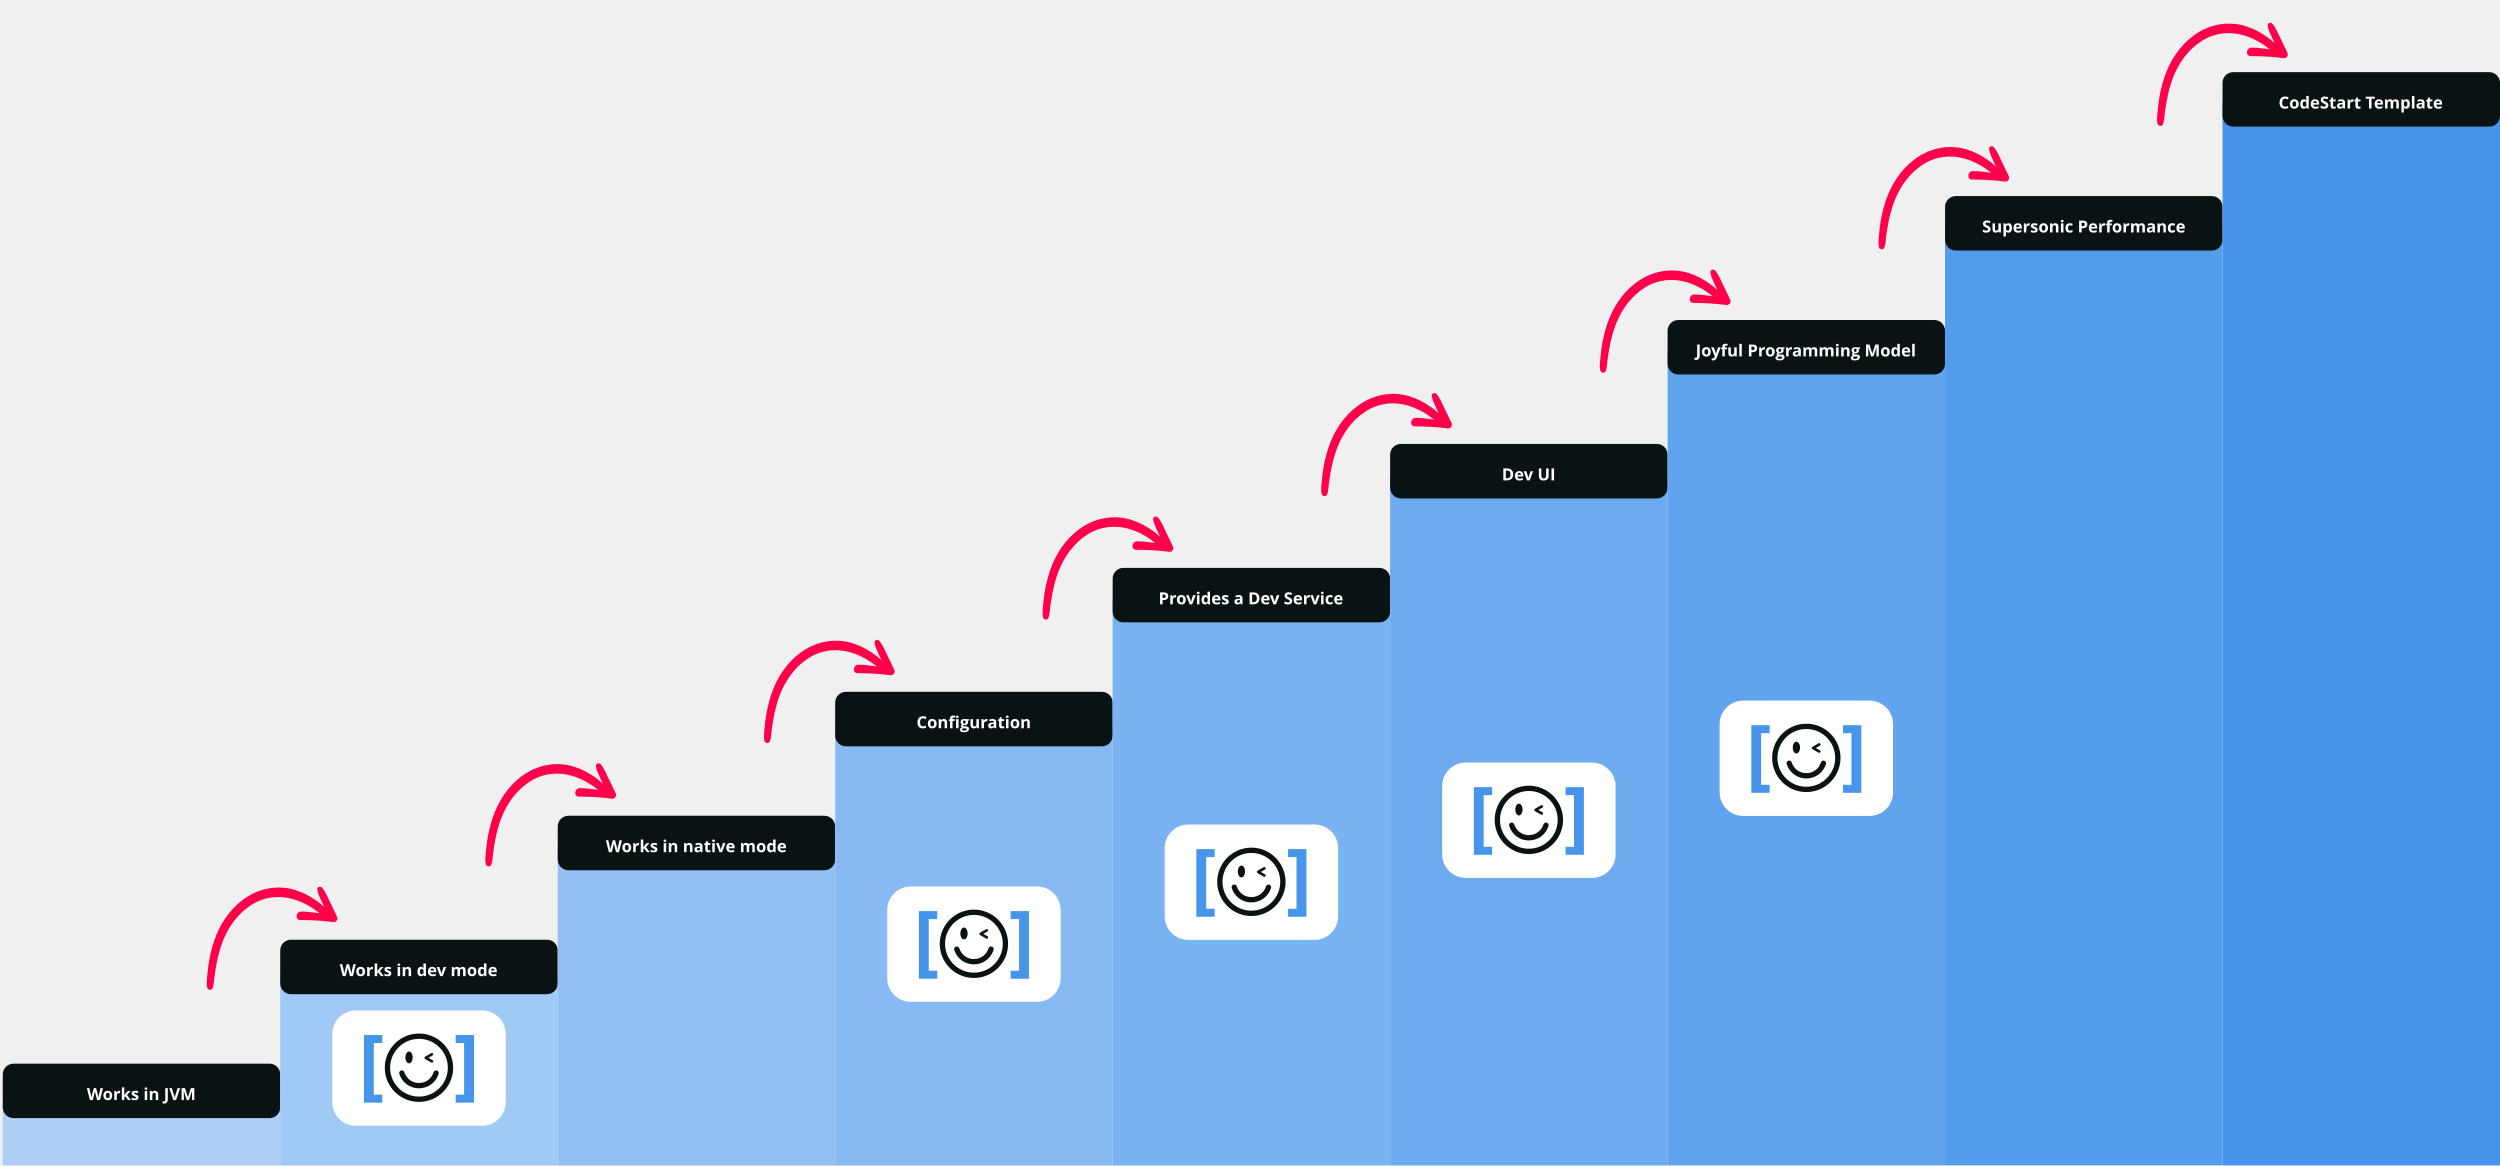
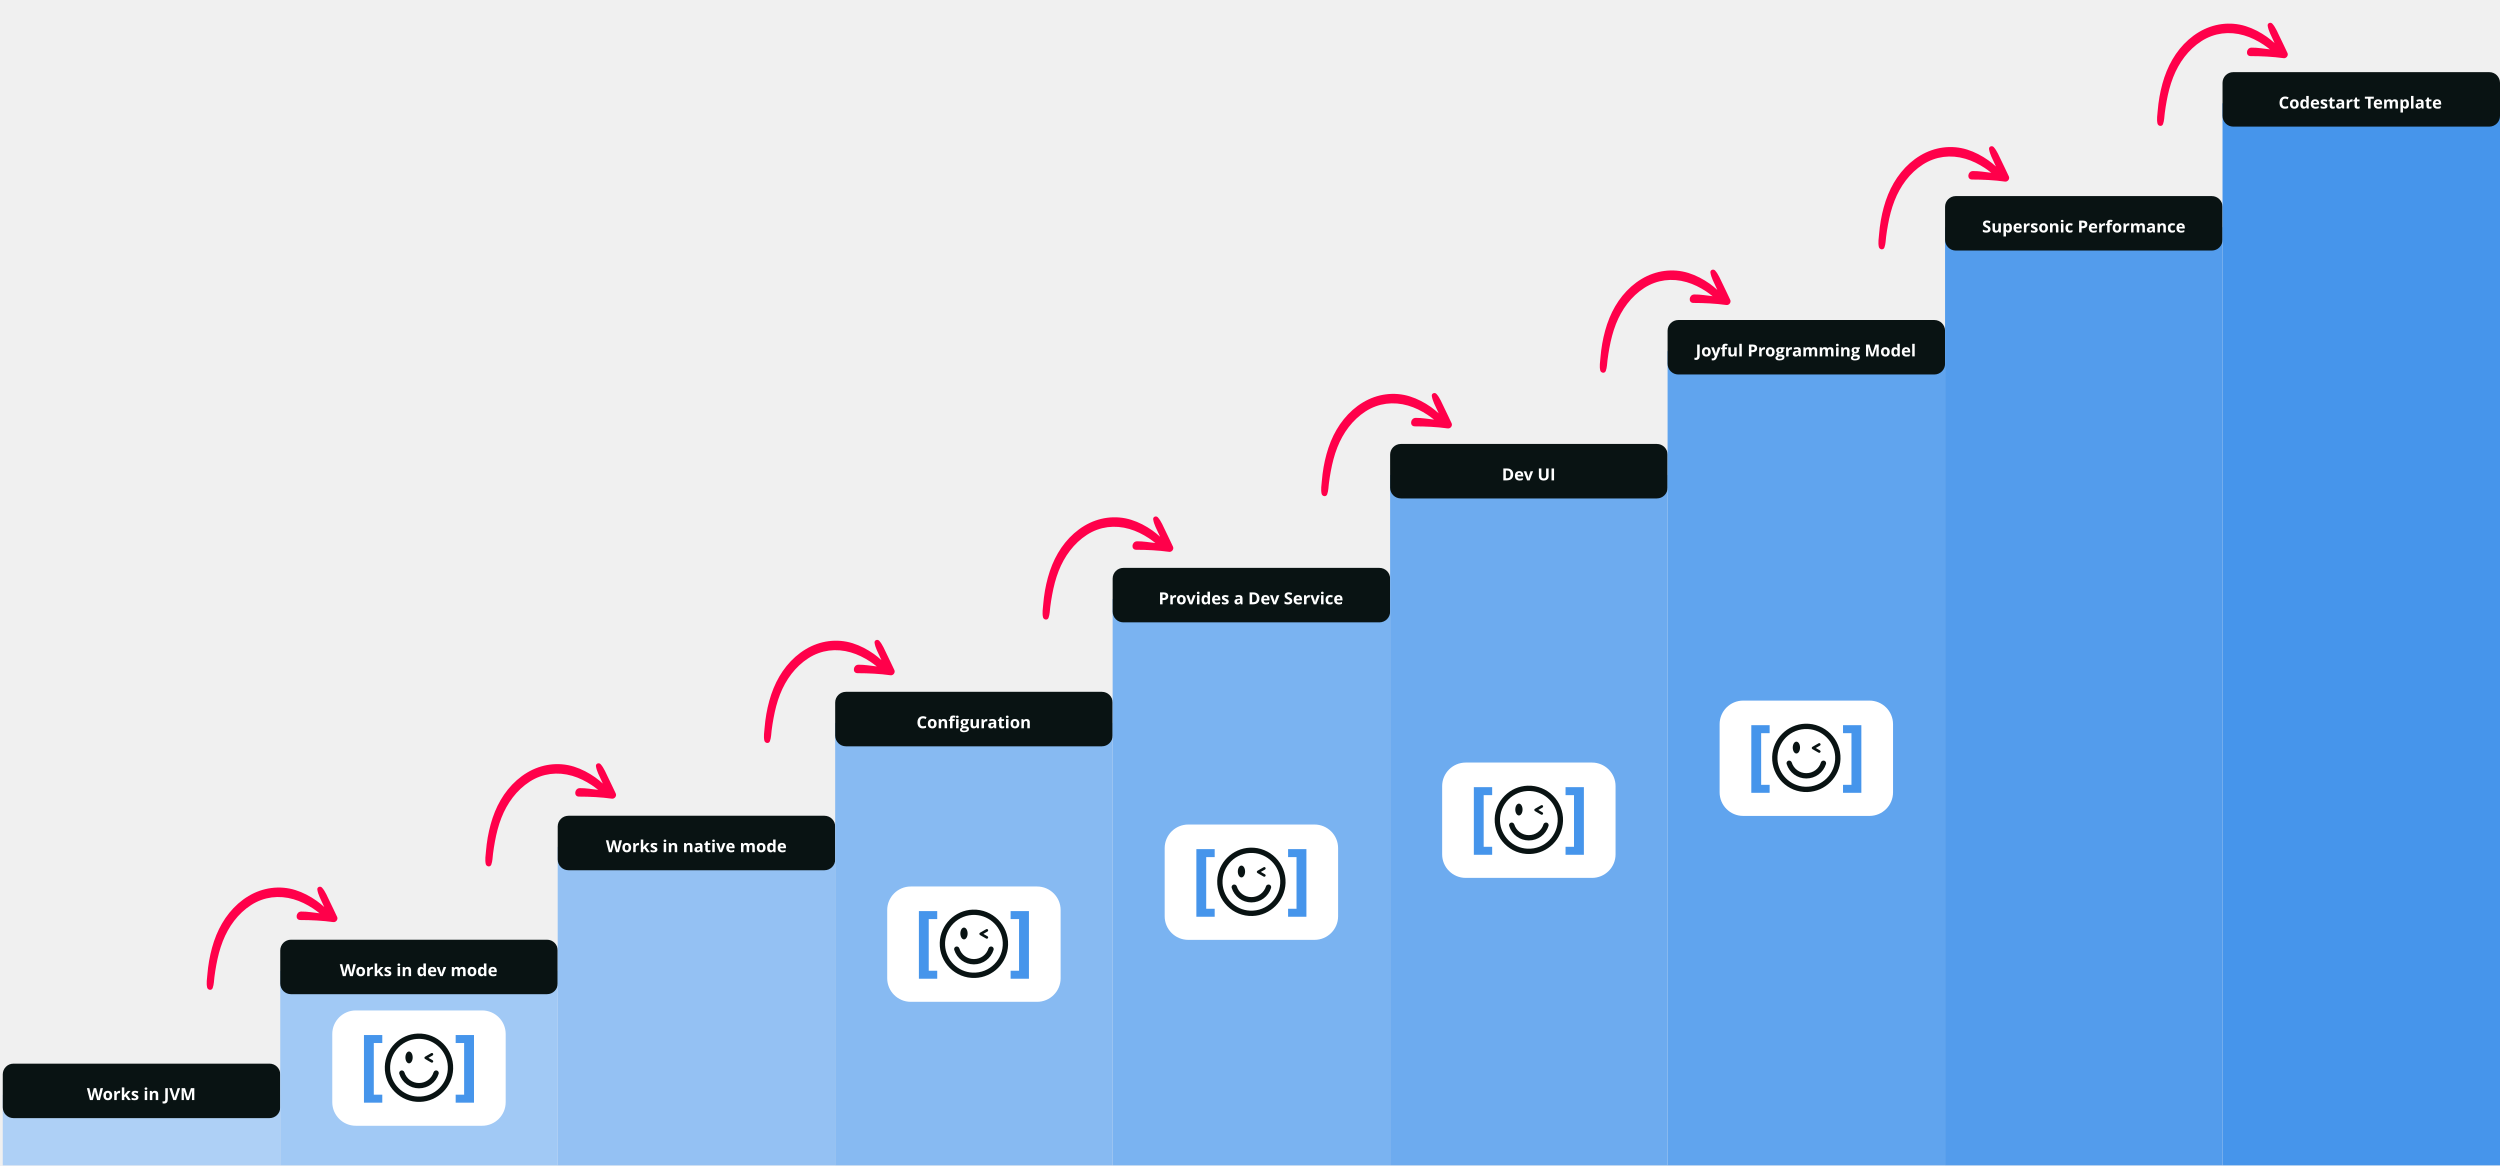
<svg xmlns="http://www.w3.org/2000/svg" id="Layer_1" data-name="Layer 1" viewBox="0 0 3604 1680">
  <g>
    <rect x="4" y="1578.23" width="400" height="101.77" style="fill: #aed0f6; stroke-width: 0px;" />
    <rect x="4" y="1533.35" width="400" height="78.53" rx="15.46" ry="15.46" style="fill: #091313; stroke-width: 0px;" />
    <text transform="translate(125.25 1585.84)" style="fill: #fff; font-family: OpenSans-Bold, 'Open Sans'; font-size: 24px; font-weight: 700;">
      <tspan x="0" y="0">Works in JVM</tspan>
    </text>
  </g>
  <g>
    <rect x="404" y="1399.56" width="400" height="280.44" style="fill: #a1c9f5; stroke-width: 0px;" />
    <rect x="404" y="1354.68" width="400" height="78.53" rx="15.46" ry="15.46" style="fill: #091313; stroke-width: 0px;" />
    <text transform="translate(489.81 1407.17)" style="fill: #fff; font-family: OpenSans-Bold, 'Open Sans'; font-size: 24px; font-weight: 700;">
      <tspan x="0" y="0">Works in dev mode</tspan>
    </text>
  </g>
  <g>
    <rect x="804" y="1220.89" width="400" height="459.11" style="fill: #94c1f3; stroke-width: 0px;" />
    <rect x="804" y="1176.01" width="400" height="78.53" rx="15.46" ry="15.46" style="fill: #091313; stroke-width: 0px;" />
    <text transform="translate(873.4 1228.5)" style="fill: #fff; font-family: OpenSans-Bold, 'Open Sans'; font-size: 24px; font-weight: 700;">
      <tspan x="0" y="0">Works in native mode</tspan>
    </text>
  </g>
  <g>
    <rect x="1204" y="1042.22" width="400" height="637.78" style="fill: #87baf2; stroke-width: 0px;" />
    <rect x="1204" y="997.34" width="400" height="78.53" rx="15.46" ry="15.46" style="fill: #091313; stroke-width: 0px;" />
    <text transform="translate(1321.19 1049.83)" style="fill: #fff; font-family: OpenSans-Bold, 'Open Sans'; font-size: 24px; font-weight: 700;">
      <tspan x="0" y="0">Configuration</tspan>
    </text>
  </g>
  <g>
    <rect x="1604" y="863.55" width="400" height="816.45" style="fill: #7ab3f1; stroke-width: 0px;" />
    <rect x="1604" y="818.67" width="400" height="78.53" rx="15.46" ry="15.46" style="fill: #091313; stroke-width: 0px;" />
    <text transform="translate(1670.16 871.17)" style="fill: #fff; font-family: OpenSans-Bold, 'Open Sans'; font-size: 24px; font-weight: 700;">
      <tspan x="0" y="0">Provides a Dev Service</tspan>
    </text>
  </g>
  <g>
    <rect x="2004" y="684.88" width="400" height="995.12" style="fill: #6dabef; stroke-width: 0px;" />
    <rect x="2004" y="640.01" width="400" height="78.53" rx="15.46" ry="15.46" style="fill: #091313; stroke-width: 0px;" />
    <text transform="translate(2165.04 692.5)" style="fill: #fff; font-family: OpenSans-Bold, 'Open Sans'; font-size: 24px; font-weight: 700;">
      <tspan x="0" y="0">Dev UI</tspan>
    </text>
  </g>
  <g>
    <rect x="2404" y="506.22" width="400" height="1173.78" style="fill: #60a4ee; stroke-width: 0px;" />
    <rect x="2404" y="461.34" width="400" height="78.53" rx="15.46" ry="15.46" style="fill: #091313; stroke-width: 0px;" />
    <text transform="translate(2444.47 513.83)" style="fill: #fff; font-family: OpenSans-Bold, 'Open Sans'; font-size: 24px; font-weight: 700;">
      <tspan x="0" y="0">Joyful Programming Model</tspan>
    </text>
  </g>
  <g>
    <rect x="2804" y="327.55" width="400" height="1352.45" style="fill: #539cec; stroke-width: 0px;" />
    <rect x="2804" y="282.67" width="400" height="78.53" rx="15.46" ry="15.46" style="fill: #091313; stroke-width: 0px;" />
    <text transform="translate(2857.37 335.16)" style="fill: #fff; font-family: OpenSans-Bold, 'Open Sans'; font-size: 24px; font-weight: 700;">
      <tspan x="0" y="0">Supersonic Performance</tspan>
    </text>
  </g>
  <g>
    <rect x="3204" y="148.88" width="400" height="1531.12" style="fill: #4695eb; stroke-width: 0px;" />
    <rect x="3204" y="104" width="400" height="78.53" rx="15.46" ry="15.46" style="fill: #091313; stroke-width: 0px;" />
    <text transform="translate(3284.78 156.49)" style="fill: #fff; font-family: OpenSans-Bold, 'Open Sans'; font-size: 24px; font-weight: 700;">
-       <tspan x="0" y="0">CodeStart Template</tspan>
+       <tspan x="0" y="0">Codestart Template</tspan>
    </text>
  </g>
  <rect x="479" y="1456.64" width="250" height="166.27" rx="34" ry="34" style="fill: #fff; stroke-width: 0px;" />
  <g>
    <path d="M551.1,1589.61h-26.42v-97.51h26.42v11.52h-12.23v74.47h12.23v11.52Z" style="fill: #4695eb; stroke-width: 0px;" />
    <path d="M656.9,1578.09h12.17v-74.47h-12.17v-11.52h26.42v97.51h-26.42v-11.52Z" style="fill: #4695eb; stroke-width: 0px;" />
  </g>
  <g>
    <path d="M605.64,1588.49c-28.46.93-51.82-22.43-50.89-50.89.84-25.82,21.8-46.78,47.62-47.62,28.46-.93,51.82,22.43,50.89,50.89-.84,25.82-21.8,46.78-47.62,47.62ZM605.95,1497.66c-24.49-1.13-44.65,19.04-43.53,43.53.98,21.35,18.27,38.64,39.62,39.62,24.49,1.12,44.65-19.04,43.53-43.53-.98-21.35-18.27-38.64-39.62-39.62Z" style="fill: #091313; stroke-width: 0px;" />
    <path d="M604,1568.93c-13.07,0-24.46-8.37-28.35-20.84-.49-1.59.07-3.36,1.45-4.28,2.27-1.52,5.12-.38,5.87,2,2.89,9.24,11.34,15.45,21.03,15.45s18.15-6.21,21.03-15.45c.74-2.38,3.6-3.52,5.86-2,1.38.92,1.95,2.7,1.45,4.28-3.89,12.46-15.28,20.84-28.35,20.84Z" style="fill: #091313; stroke-width: 0px;" />
    <ellipse cx="589.68" cy="1524.38" rx="5.24" ry="8.54" style="fill: #091313; stroke-width: 0px;" />
    <path d="M622.62,1531.96c-.32,0-.65-.08-.95-.25l-8.83-5.07c-.35-.2-.65-.49-.82-.85-.44-.97-.05-2.01.78-2.49l8.87-5.09c.92-.53,2.09-.21,2.62.71.53.92.21,2.09-.71,2.62l-5.97,3.43,5.9,3.38c.83.48,1.26,1.48.92,2.38-.3.79-1.04,1.25-1.8,1.25Z" style="fill: #091313; stroke-width: 0px;" />
  </g>
  <rect x="1279" y="1277.97" width="250" height="166.27" rx="34" ry="34" style="fill: #fff; stroke-width: 0px;" />
  <g>
    <path d="M1351.1,1410.94h-26.42v-97.51h26.42v11.52h-12.23v74.47h12.23v11.52Z" style="fill: #4695eb; stroke-width: 0px;" />
    <path d="M1456.9,1399.42h12.17v-74.47h-12.17v-11.52h26.42v97.51h-26.42v-11.52Z" style="fill: #4695eb; stroke-width: 0px;" />
  </g>
  <g>
    <path d="M1405.64,1409.83c-28.46.93-51.82-22.43-50.89-50.89.84-25.82,21.8-46.78,47.62-47.62,28.46-.93,51.82,22.43,50.89,50.89-.84,25.82-21.8,46.78-47.62,47.62ZM1405.95,1318.99c-24.49-1.13-44.65,19.04-43.53,43.53.98,21.35,18.27,38.64,39.62,39.62,24.49,1.12,44.65-19.04,43.53-43.53-.98-21.35-18.27-38.64-39.62-39.62Z" style="fill: #091313; stroke-width: 0px;" />
    <path d="M1404,1390.26c-13.07,0-24.46-8.37-28.35-20.84-.49-1.59.07-3.36,1.45-4.28,2.27-1.52,5.12-.38,5.87,2,2.89,9.24,11.34,15.45,21.03,15.45s18.15-6.21,21.03-15.45c.74-2.38,3.6-3.52,5.86-2,1.38.92,1.95,2.7,1.45,4.28-3.89,12.46-15.28,20.84-28.35,20.84Z" style="fill: #091313; stroke-width: 0px;" />
    <ellipse cx="1389.68" cy="1345.71" rx="5.24" ry="8.54" style="fill: #091313; stroke-width: 0px;" />
    <path d="M1422.62,1353.29c-.32,0-.65-.08-.95-.25l-8.83-5.07c-.35-.2-.65-.49-.82-.85-.44-.97-.05-2.01.78-2.49l8.87-5.09c.92-.53,2.09-.21,2.62.71.53.92.21,2.09-.71,2.62l-5.97,3.43,5.9,3.38c.83.48,1.26,1.48.92,2.38-.3.79-1.04,1.25-1.8,1.25Z" style="fill: #091313; stroke-width: 0px;" />
  </g>
  <rect x="1679" y="1188.64" width="250" height="166.27" rx="34" ry="34" style="fill: #fff; stroke-width: 0px;" />
  <path d="M1751.1,1321.6h-26.42v-97.51h26.42v11.52h-12.23v74.47h12.23v11.52Z" style="fill: #4695eb; stroke-width: 0px;" />
  <path d="M1856.9,1310.08h12.17v-74.47h-12.17v-11.52h26.42v97.51h-26.42v-11.52Z" style="fill: #4695eb; stroke-width: 0px;" />
  <path d="M1805.64,1320.49c-28.46.93-51.82-22.43-50.89-50.89.84-25.82,21.8-46.78,47.62-47.62,28.46-.93,51.82,22.43,50.89,50.89-.84,25.82-21.8,46.78-47.62,47.62ZM1805.95,1229.66c-24.49-1.13-44.65,19.04-43.53,43.53.98,21.35,18.27,38.64,39.62,39.62,24.49,1.12,44.65-19.04,43.53-43.53-.98-21.35-18.27-38.64-39.62-39.62Z" style="fill: #091313; stroke-width: 0px;" />
  <path d="M1804,1300.93c-13.07,0-24.46-8.37-28.35-20.84-.49-1.59.07-3.36,1.45-4.28,2.27-1.52,5.12-.38,5.87,2,2.89,9.24,11.34,15.45,21.03,15.45s18.15-6.21,21.03-15.45c.74-2.38,3.6-3.52,5.86-2,1.38.92,1.95,2.7,1.45,4.28-3.89,12.46-15.28,20.84-28.35,20.84Z" style="fill: #091313; stroke-width: 0px;" />
  <ellipse cx="1789.68" cy="1256.38" rx="5.24" ry="8.54" style="fill: #091313; stroke-width: 0px;" />
  <path d="M1822.62,1263.95c-.32,0-.65-.08-.95-.25l-8.83-5.07c-.35-.2-.65-.49-.82-.85-.44-.97-.05-2.01.78-2.49l8.87-5.09c.92-.53,2.09-.21,2.62.71.53.92.21,2.09-.71,2.62l-5.97,3.43,5.9,3.38c.83.48,1.26,1.48.92,2.38-.3.79-1.04,1.25-1.8,1.25Z" style="fill: #091313; stroke-width: 0px;" />
  <rect x="2079" y="1099.31" width="250" height="166.27" rx="34" ry="34" style="fill: #fff; stroke-width: 0px;" />
  <path d="M2151.1,1232.27h-26.42v-97.51h26.42v11.52h-12.23v74.47h12.23v11.52Z" style="fill: #4695eb; stroke-width: 0px;" />
  <path d="M2256.9,1220.75h12.17v-74.47h-12.17v-11.52h26.42v97.51h-26.42v-11.52Z" style="fill: #4695eb; stroke-width: 0px;" />
  <path d="M2205.64,1231.16c-28.46.93-51.82-22.43-50.89-50.89.84-25.82,21.8-46.78,47.62-47.62,28.46-.93,51.82,22.43,50.89,50.89-.84,25.82-21.8,46.78-47.62,47.62ZM2205.95,1140.33c-24.49-1.13-44.65,19.04-43.53,43.53.98,21.35,18.27,38.64,39.62,39.62,24.49,1.12,44.65-19.04,43.53-43.53-.98-21.35-18.27-38.64-39.62-39.62Z" style="fill: #091313; stroke-width: 0px;" />
  <path d="M2204,1211.59c-13.07,0-24.46-8.37-28.35-20.84-.49-1.59.07-3.36,1.45-4.28,2.27-1.52,5.12-.38,5.87,2,2.89,9.24,11.34,15.45,21.03,15.45s18.15-6.21,21.03-15.45c.74-2.38,3.6-3.52,5.86-2,1.38.92,1.95,2.7,1.45,4.28-3.89,12.46-15.28,20.84-28.35,20.84Z" style="fill: #091313; stroke-width: 0px;" />
  <ellipse cx="2189.68" cy="1167.04" rx="5.24" ry="8.54" style="fill: #091313; stroke-width: 0px;" />
  <path d="M2222.62,1174.62c-.32,0-.65-.08-.95-.25l-8.83-5.07c-.35-.2-.65-.49-.82-.85-.44-.97-.05-2.01.78-2.49l8.87-5.09c.92-.53,2.09-.21,2.62.71.53.92.21,2.09-.71,2.62l-5.97,3.43,5.9,3.38c.83.48,1.26,1.48.92,2.38-.3.79-1.04,1.25-1.8,1.25Z" style="fill: #091313; stroke-width: 0px;" />
  <rect x="2479" y="1009.97" width="250" height="166.27" rx="34" ry="34" style="fill: #fff; stroke-width: 0px;" />
  <g>
    <path d="M2551.1,1142.93h-26.42v-97.51h26.42v11.52h-12.23v74.47h12.23v11.52Z" style="fill: #4695eb; stroke-width: 0px;" />
    <path d="M2656.9,1131.41h12.17v-74.47h-12.17v-11.52h26.42v97.51h-26.42v-11.52Z" style="fill: #4695eb; stroke-width: 0px;" />
  </g>
  <g>
    <path d="M2605.64,1141.82c-28.46.93-51.82-22.43-50.89-50.89.84-25.82,21.8-46.78,47.62-47.62,28.46-.93,51.82,22.43,50.89,50.89-.84,25.82-21.8,46.78-47.62,47.62ZM2605.95,1050.99c-24.49-1.13-44.65,19.04-43.53,43.53.98,21.35,18.27,38.64,39.62,39.62,24.49,1.12,44.65-19.04,43.53-43.53-.98-21.35-18.27-38.64-39.62-39.62Z" style="fill: #091313; stroke-width: 0px;" />
    <path d="M2604,1122.26c-13.07,0-24.46-8.37-28.35-20.84-.49-1.59.07-3.36,1.45-4.28,2.27-1.52,5.12-.38,5.87,2,2.89,9.24,11.34,15.45,21.03,15.45s18.15-6.21,21.03-15.45c.74-2.38,3.6-3.52,5.86-2,1.38.92,1.95,2.7,1.45,4.28-3.89,12.46-15.28,20.84-28.35,20.84Z" style="fill: #091313; stroke-width: 0px;" />
    <ellipse cx="2589.68" cy="1077.71" rx="5.24" ry="8.54" style="fill: #091313; stroke-width: 0px;" />
    <path d="M2622.62,1085.29c-.32,0-.65-.08-.95-.25l-8.83-5.07c-.35-.2-.65-.49-.82-.85-.44-.97-.05-2.01.78-2.49l8.87-5.09c.92-.53,2.09-.21,2.62.71.53.92.21,2.09-.71,2.62l-5.97,3.43,5.9,3.38c.83.48,1.26,1.48.92,2.38-.3.79-1.04,1.25-1.8,1.25Z" style="fill: #091313; stroke-width: 0px;" />
  </g>
  <path d="M432.9,1326.31c15.92.06,31.78.8,47.55,2.99,3.94.54,7.29-3.9,5.54-7.52-3.58-7.4-6.92-14.91-10.61-22.25-3.3-6.57-6.23-14.48-11.19-19.94-2.47-2.73-7.3-.94-6.74,2.96,1.06,7.3,5.21,14.5,8.18,21.21.56,1.27,1.18,2.51,1.76,3.77-3.55-3.25-7.31-6.34-10.95-8.93-9.28-6.57-19.65-12.04-30.51-15.45-22.77-7.14-47.22-3.66-67.6,8.52-21.48,12.83-37.06,33.33-46.47,56.29-4.88,11.91-8.16,24.48-10.42,37.15-1.17,6.55-1.93,13.16-2.51,19.79-.52,6.01-1.69,12.63-.34,18.57.89,3.87,6.47,4.99,8,.86,1.86-5.02,1.85-10.53,2.52-15.82.73-5.79,1.64-11.54,2.7-17.28,2.15-11.74,5.05-23.29,9.41-34.42,8.22-20.97,21.75-39.81,40.87-52.13,18.53-11.93,40.11-14.45,61.11-8.33,10.02,2.92,19.3,7.6,28.01,13.29,3.25,2.12,6.33,4.55,9.44,6.94-8.8-.97-17.54-2.6-26.44-2.5-7.79.09-9.29,12.2-1.31,12.23Z" style="fill: #ff004a; stroke-width: 0px;" />
  <path d="M834.56,1148.39c15.92.06,31.78.8,47.55,2.99,3.94.54,7.29-3.9,5.54-7.52-3.58-7.4-6.92-14.91-10.61-22.25-3.3-6.57-6.23-14.48-11.19-19.94-2.47-2.73-7.3-.94-6.74,2.96,1.06,7.3,5.21,14.5,8.18,21.21.56,1.27,1.18,2.51,1.76,3.77-3.55-3.25-7.31-6.34-10.95-8.93-9.28-6.57-19.65-12.04-30.51-15.45-22.77-7.14-47.22-3.66-67.6,8.52-21.48,12.83-37.06,33.33-46.47,56.29-4.88,11.91-8.16,24.48-10.42,37.15-1.17,6.55-1.93,13.16-2.51,19.79-.52,6.01-1.69,12.63-.34,18.57.89,3.87,6.47,4.99,8,.86,1.86-5.02,1.85-10.53,2.52-15.82.73-5.79,1.64-11.54,2.7-17.28,2.15-11.74,5.05-23.29,9.41-34.42,8.22-20.97,21.75-39.81,40.87-52.13,18.53-11.93,40.11-14.45,61.11-8.33,10.02,2.92,19.3,7.6,28.01,13.29,3.25,2.12,6.33,4.55,9.44,6.94-8.8-.97-17.54-2.6-26.44-2.5-7.79.09-9.29,12.2-1.31,12.23Z" style="fill: #ff004a; stroke-width: 0px;" />
  <path d="M1236.22,970.47c15.92.06,31.78.8,47.55,2.99,3.94.54,7.29-3.9,5.54-7.52-3.58-7.4-6.92-14.91-10.61-22.25-3.3-6.57-6.23-14.48-11.19-19.94-2.47-2.73-7.3-.94-6.74,2.96,1.06,7.3,5.21,14.5,8.18,21.21.56,1.27,1.18,2.51,1.76,3.77-3.55-3.25-7.31-6.34-10.95-8.93-9.28-6.57-19.65-12.04-30.51-15.45-22.77-7.14-47.22-3.66-67.6,8.52-21.48,12.83-37.06,33.33-46.47,56.29-4.88,11.91-8.16,24.48-10.42,37.15-1.17,6.55-1.93,13.16-2.51,19.79-.52,6.01-1.69,12.63-.34,18.57.89,3.87,6.47,4.99,8,.86,1.86-5.02,1.85-10.53,2.52-15.82.73-5.79,1.64-11.54,2.7-17.28,2.15-11.74,5.05-23.29,9.41-34.42,8.22-20.97,21.75-39.81,40.87-52.13,18.53-11.93,40.11-14.45,61.11-8.33,10.02,2.92,19.3,7.6,28.01,13.29,3.25,2.12,6.33,4.55,9.44,6.94-8.8-.97-17.54-2.6-26.44-2.5-7.79.09-9.29,12.2-1.31,12.23Z" style="fill: #ff004a; stroke-width: 0px;" />
  <path d="M1637.88,792.56c15.92.06,31.78.8,47.55,2.99,3.94.54,7.29-3.9,5.54-7.52-3.58-7.4-6.92-14.91-10.61-22.25-3.3-6.57-6.23-14.48-11.19-19.94-2.47-2.73-7.3-.94-6.74,2.96,1.06,7.3,5.21,14.5,8.18,21.21.56,1.27,1.18,2.51,1.76,3.77-3.55-3.25-7.31-6.34-10.95-8.93-9.28-6.57-19.65-12.04-30.51-15.45-22.77-7.14-47.22-3.66-67.6,8.52-21.48,12.83-37.06,33.33-46.47,56.29-4.88,11.91-8.16,24.48-10.42,37.15-1.17,6.55-1.93,13.16-2.51,19.79-.52,6.01-1.69,12.63-.34,18.57.89,3.87,6.47,4.99,8,.86,1.86-5.02,1.85-10.53,2.52-15.82.73-5.79,1.64-11.54,2.7-17.28,2.15-11.74,5.05-23.29,9.41-34.42,8.22-20.97,21.75-39.81,40.87-52.13,18.53-11.93,40.11-14.45,61.11-8.33,10.02,2.92,19.3,7.6,28.01,13.29,3.25,2.12,6.33,4.55,9.44,6.94-8.8-.97-17.54-2.6-26.44-2.5-7.79.09-9.29,12.2-1.31,12.23Z" style="fill: #ff004a; stroke-width: 0px;" />
  <path d="M2039.54,614.64c15.92.06,31.78.8,47.55,2.99,3.94.54,7.29-3.9,5.54-7.52-3.58-7.4-6.92-14.91-10.61-22.25-3.3-6.57-6.23-14.48-11.19-19.94-2.47-2.73-7.3-.94-6.74,2.96,1.06,7.3,5.21,14.5,8.18,21.21.56,1.27,1.18,2.51,1.76,3.77-3.55-3.25-7.31-6.34-10.95-8.93-9.28-6.57-19.65-12.04-30.51-15.45-22.77-7.14-47.22-3.66-67.6,8.52-21.48,12.83-37.06,33.33-46.47,56.29-4.88,11.91-8.16,24.48-10.42,37.15-1.17,6.55-1.93,13.16-2.51,19.79-.52,6.01-1.69,12.63-.34,18.57.89,3.87,6.47,4.99,8,.86,1.86-5.02,1.85-10.53,2.52-15.82.73-5.79,1.64-11.54,2.7-17.28,2.15-11.74,5.05-23.29,9.41-34.42,8.22-20.97,21.75-39.81,40.87-52.13,18.53-11.93,40.11-14.45,61.11-8.33,10.02,2.92,19.3,7.6,28.01,13.29,3.25,2.12,6.33,4.55,9.44,6.94-8.8-.97-17.54-2.6-26.44-2.5-7.79.09-9.29,12.2-1.31,12.23Z" style="fill: #ff004a; stroke-width: 0px;" />
  <path d="M2441.2,436.72c15.92.06,31.78.8,47.55,2.99,3.94.54,7.29-3.9,5.54-7.52-3.58-7.4-6.92-14.91-10.61-22.25-3.3-6.57-6.23-14.48-11.19-19.94-2.47-2.73-7.3-.94-6.74,2.96,1.06,7.3,5.21,14.5,8.18,21.21.56,1.27,1.18,2.51,1.76,3.77-3.55-3.25-7.31-6.34-10.95-8.93-9.28-6.57-19.65-12.04-30.51-15.45-22.77-7.14-47.22-3.66-67.6,8.52-21.48,12.83-37.06,33.33-46.47,56.29-4.88,11.91-8.16,24.48-10.42,37.15-1.17,6.55-1.93,13.16-2.51,19.79-.52,6.01-1.69,12.63-.34,18.57.89,3.87,6.47,4.99,8,.86,1.86-5.02,1.85-10.53,2.52-15.82.73-5.79,1.64-11.54,2.7-17.28,2.15-11.74,5.05-23.29,9.41-34.42,8.22-20.97,21.75-39.81,40.87-52.13,18.53-11.93,40.11-14.45,61.11-8.33,10.02,2.92,19.3,7.6,28.01,13.29,3.25,2.12,6.33,4.55,9.44,6.94-8.8-.97-17.54-2.6-26.44-2.5-7.79.09-9.29,12.2-1.31,12.23Z" style="fill: #ff004a; stroke-width: 0px;" />
  <path d="M2842.86,258.81c15.92.06,31.78.8,47.55,2.99,3.94.54,7.29-3.9,5.54-7.52-3.58-7.4-6.92-14.91-10.61-22.25-3.3-6.57-6.23-14.48-11.19-19.94-2.47-2.73-7.3-.94-6.74,2.96,1.06,7.3,5.21,14.5,8.18,21.21.56,1.27,1.18,2.51,1.76,3.77-3.55-3.25-7.31-6.34-10.95-8.93-9.28-6.57-19.65-12.04-30.51-15.45-22.77-7.14-47.22-3.66-67.6,8.52-21.48,12.83-37.06,33.33-46.47,56.29-4.88,11.91-8.16,24.48-10.42,37.15-1.17,6.55-1.93,13.16-2.51,19.79-.52,6.01-1.69,12.63-.34,18.57.89,3.87,6.47,4.99,8,.86,1.86-5.02,1.85-10.53,2.52-15.82.73-5.79,1.64-11.54,2.7-17.28,2.15-11.74,5.05-23.29,9.41-34.42,8.22-20.97,21.75-39.81,40.87-52.13,18.53-11.93,40.11-14.45,61.11-8.33,10.02,2.92,19.3,7.6,28.01,13.29,3.25,2.12,6.33,4.55,9.44,6.94-8.8-.97-17.54-2.6-26.44-2.5-7.79.09-9.29,12.2-1.31,12.23Z" style="fill: #ff004a; stroke-width: 0px;" />
  <path d="M3244.52,80.89c15.92.06,31.78.8,47.55,2.99,3.94.54,7.29-3.9,5.54-7.52-3.58-7.4-6.92-14.91-10.61-22.25-3.3-6.57-6.23-14.48-11.19-19.94-2.47-2.73-7.3-.94-6.74,2.96,1.06,7.3,5.21,14.5,8.18,21.21.56,1.27,1.18,2.51,1.76,3.77-3.55-3.25-7.31-6.34-10.95-8.93-9.28-6.57-19.65-12.04-30.51-15.45-22.77-7.14-47.22-3.66-67.6,8.52-21.48,12.83-37.06,33.33-46.47,56.29-4.88,11.91-8.16,24.48-10.42,37.15-1.17,6.55-1.93,13.16-2.51,19.79-.52,6.01-1.69,12.63-.34,18.57.89,3.87,6.47,4.99,8,.86,1.86-5.02,1.85-10.53,2.52-15.82.73-5.79,1.64-11.54,2.7-17.28,2.15-11.74,5.05-23.29,9.41-34.42,8.22-20.97,21.75-39.81,40.87-52.13,18.53-11.93,40.11-14.45,61.11-8.33,10.02,2.92,19.3,7.6,28.01,13.29,3.25,2.12,6.33,4.55,9.44,6.94-8.8-.97-17.54-2.6-26.44-2.5-7.79.09-9.29,12.2-1.31,12.23Z" style="fill: #ff004a; stroke-width: 0px;" />
</svg>
